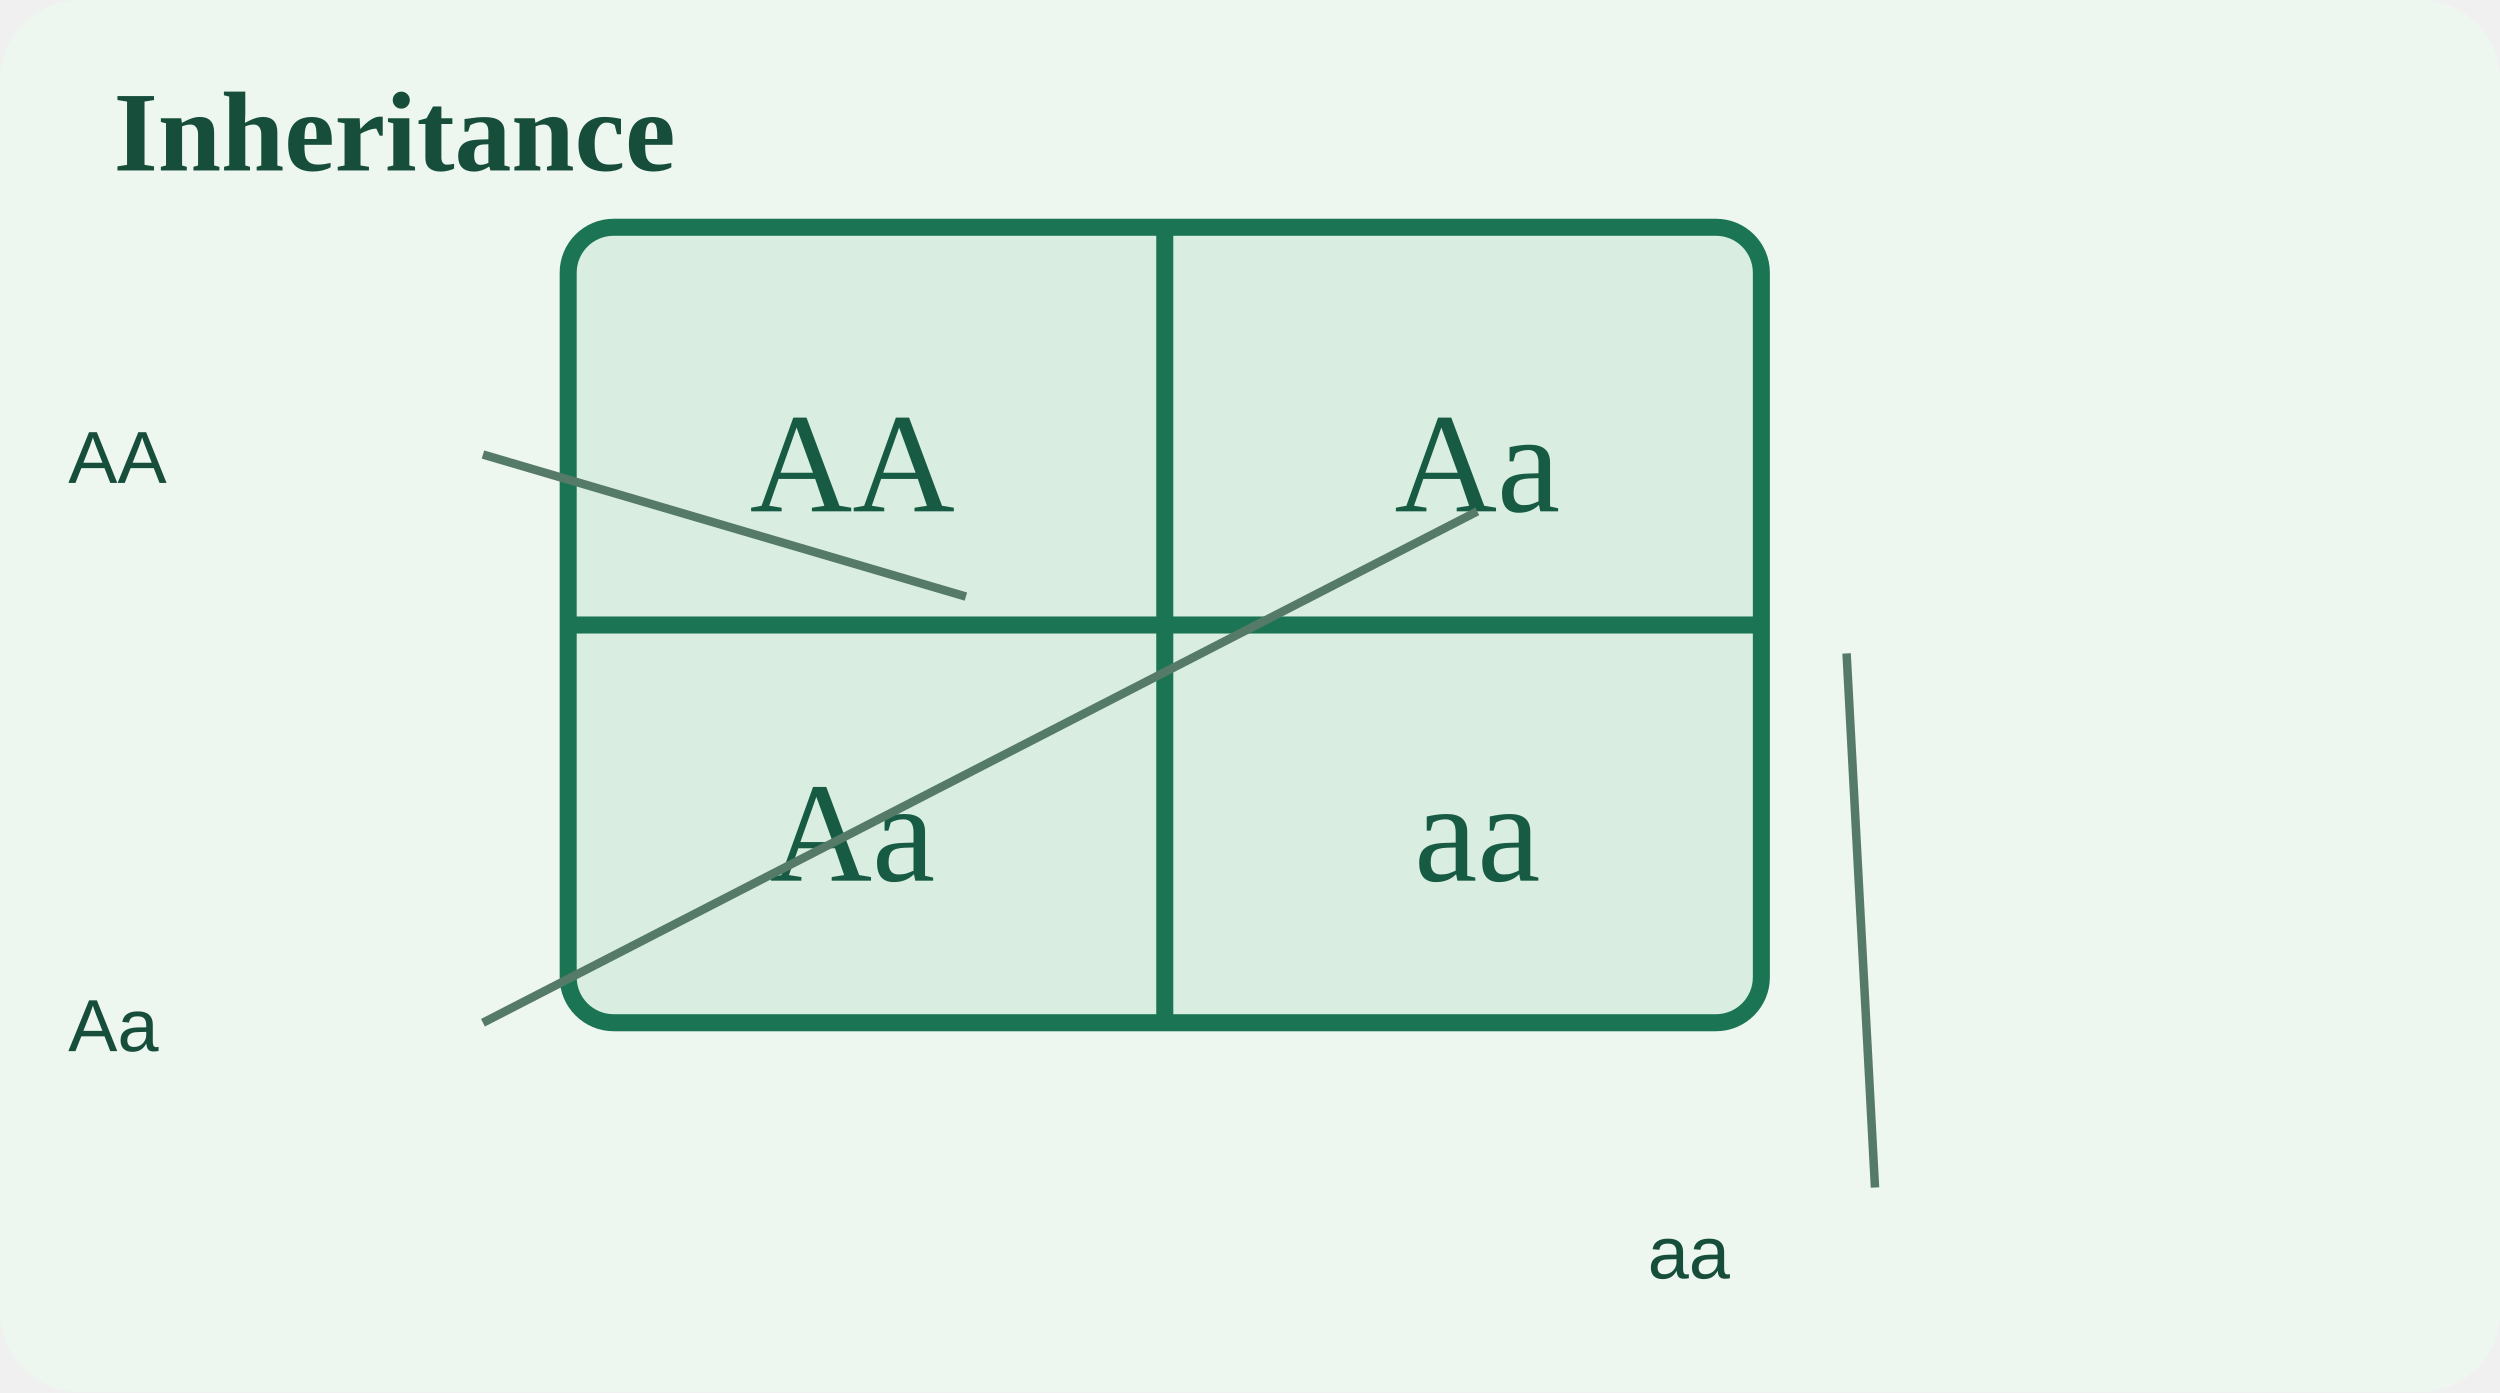
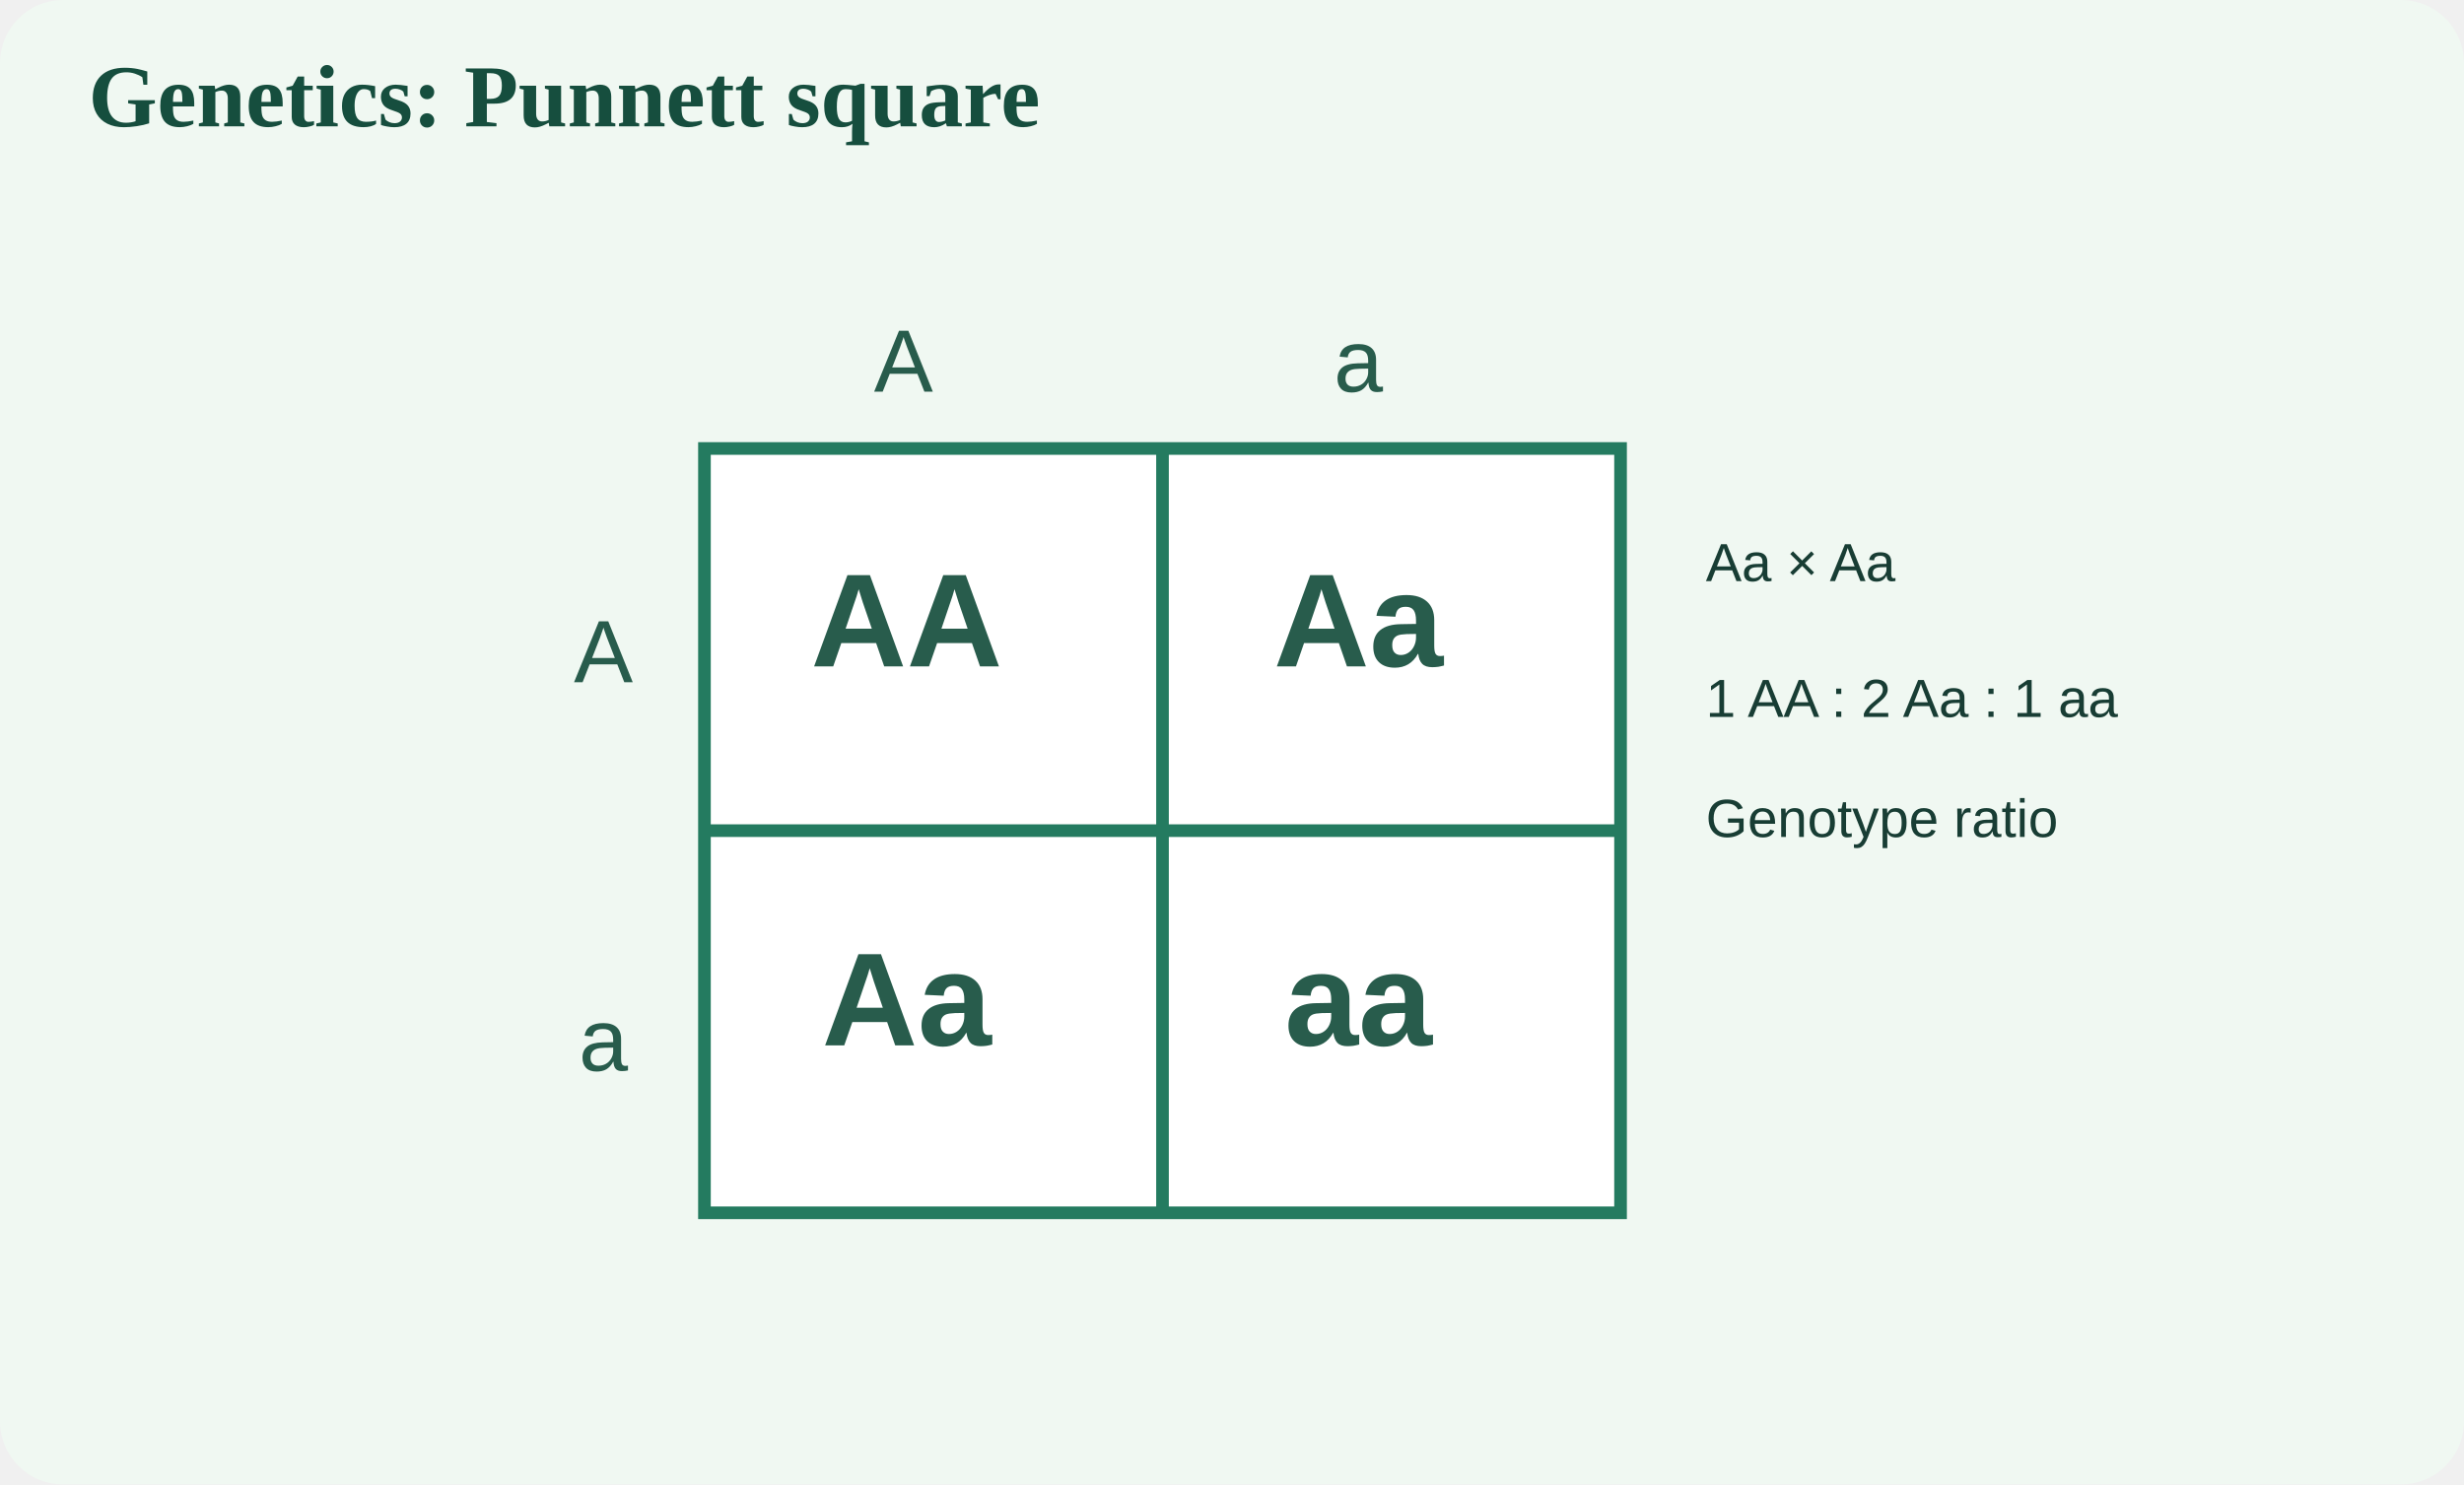
- <svg xmlns="http://www.w3.org/2000/svg" viewBox="0 0 440 245">
-   <rect width="440" height="245" rx="14" fill="#edf6ef" />
-   <text x="20" y="30" font-size="20" font-weight="700" fill="#174e3b">Inheritance</text>
-   <rect x="100" y="40" width="210" height="140" rx="8" fill="#d9eee0" stroke="#1b7554" stroke-width="3" />
-   <path d="M205 40 V180 M100 110 H310" stroke="#1b7554" stroke-width="3" />
-   <g fill="#185b45" font-size="25" text-anchor="middle">
-     <text x="150" y="90">AA</text>
-     <text x="260" y="90">Aa</text>
-     <text x="150" y="155">Aa</text>
-     <text x="260" y="155">aa</text>
-   </g>
-   <g font-family="Arial,sans-serif" font-size="13" fill="#174e3b">
-     <text x="12" y="85">AA</text>
-     <text x="12" y="185">Aa</text>
-     <text x="290" y="225">aa</text>
-   </g>
-   <g stroke="#557a68" stroke-width="1.5">
-     <path d="M85 80 L170 105" />
-     <path d="M85 180 L260 90" />
-     <path d="M330 209 L325 115" />
+ <svg xmlns="http://www.w3.org/2000/svg" viewBox="0 0 780 470" role="img" aria-label="Labeled scientific diagram of Genetics: Punnett square">
+   <rect width="780" height="470" rx="20" fill="#f0f8f2" />
+   <text x="28" y="40" font-size="28" font-weight="bold" fill="#164e3e">Genetics: Punnett square</text>
+   <g font-family="Arial,Helvetica,sans-serif">
+     <rect x="223" y="142" width="290" height="242" fill="white" stroke="#247b60" stroke-width="4" />
+     <path d="M368 142 V384 M223 263 H513" stroke="#247b60" stroke-width="4" />
+     <text x="287" y="211" text-anchor="middle" font-size="42" font-weight="bold" fill="#285c4c">AA</text>
+     <text x="430" y="211" text-anchor="middle" font-size="42" font-weight="bold" fill="#285c4c">Aa</text>
+     <text x="287" y="331" text-anchor="middle" font-size="42" font-weight="bold" fill="#285c4c">Aa</text>
+     <text x="430" y="331" text-anchor="middle" font-size="42" font-weight="bold" fill="#285c4c">aa</text>
+     <text x="286" y="124" text-anchor="middle" font-size="28" fill="#285c4c">A</text>
+     <text x="430" y="124" text-anchor="middle" font-size="28" fill="#285c4c">a</text>
+     <text x="191" y="216" text-anchor="middle" font-size="28" fill="#285c4c">A</text>
+     <text x="191" y="339" text-anchor="middle" font-size="28" fill="#285c4c">a</text>
+     <text x="540" y="184" font-size="17" fill="#183d34">Aa × Aa</text>
+     <text x="540" y="227" font-size="17" fill="#183d34">1 AA : 2 Aa : 1 aa</text>
+     <text x="540" y="265" font-size="17" fill="#183d34">Genotype ratio</text>
  </g>
</svg>
